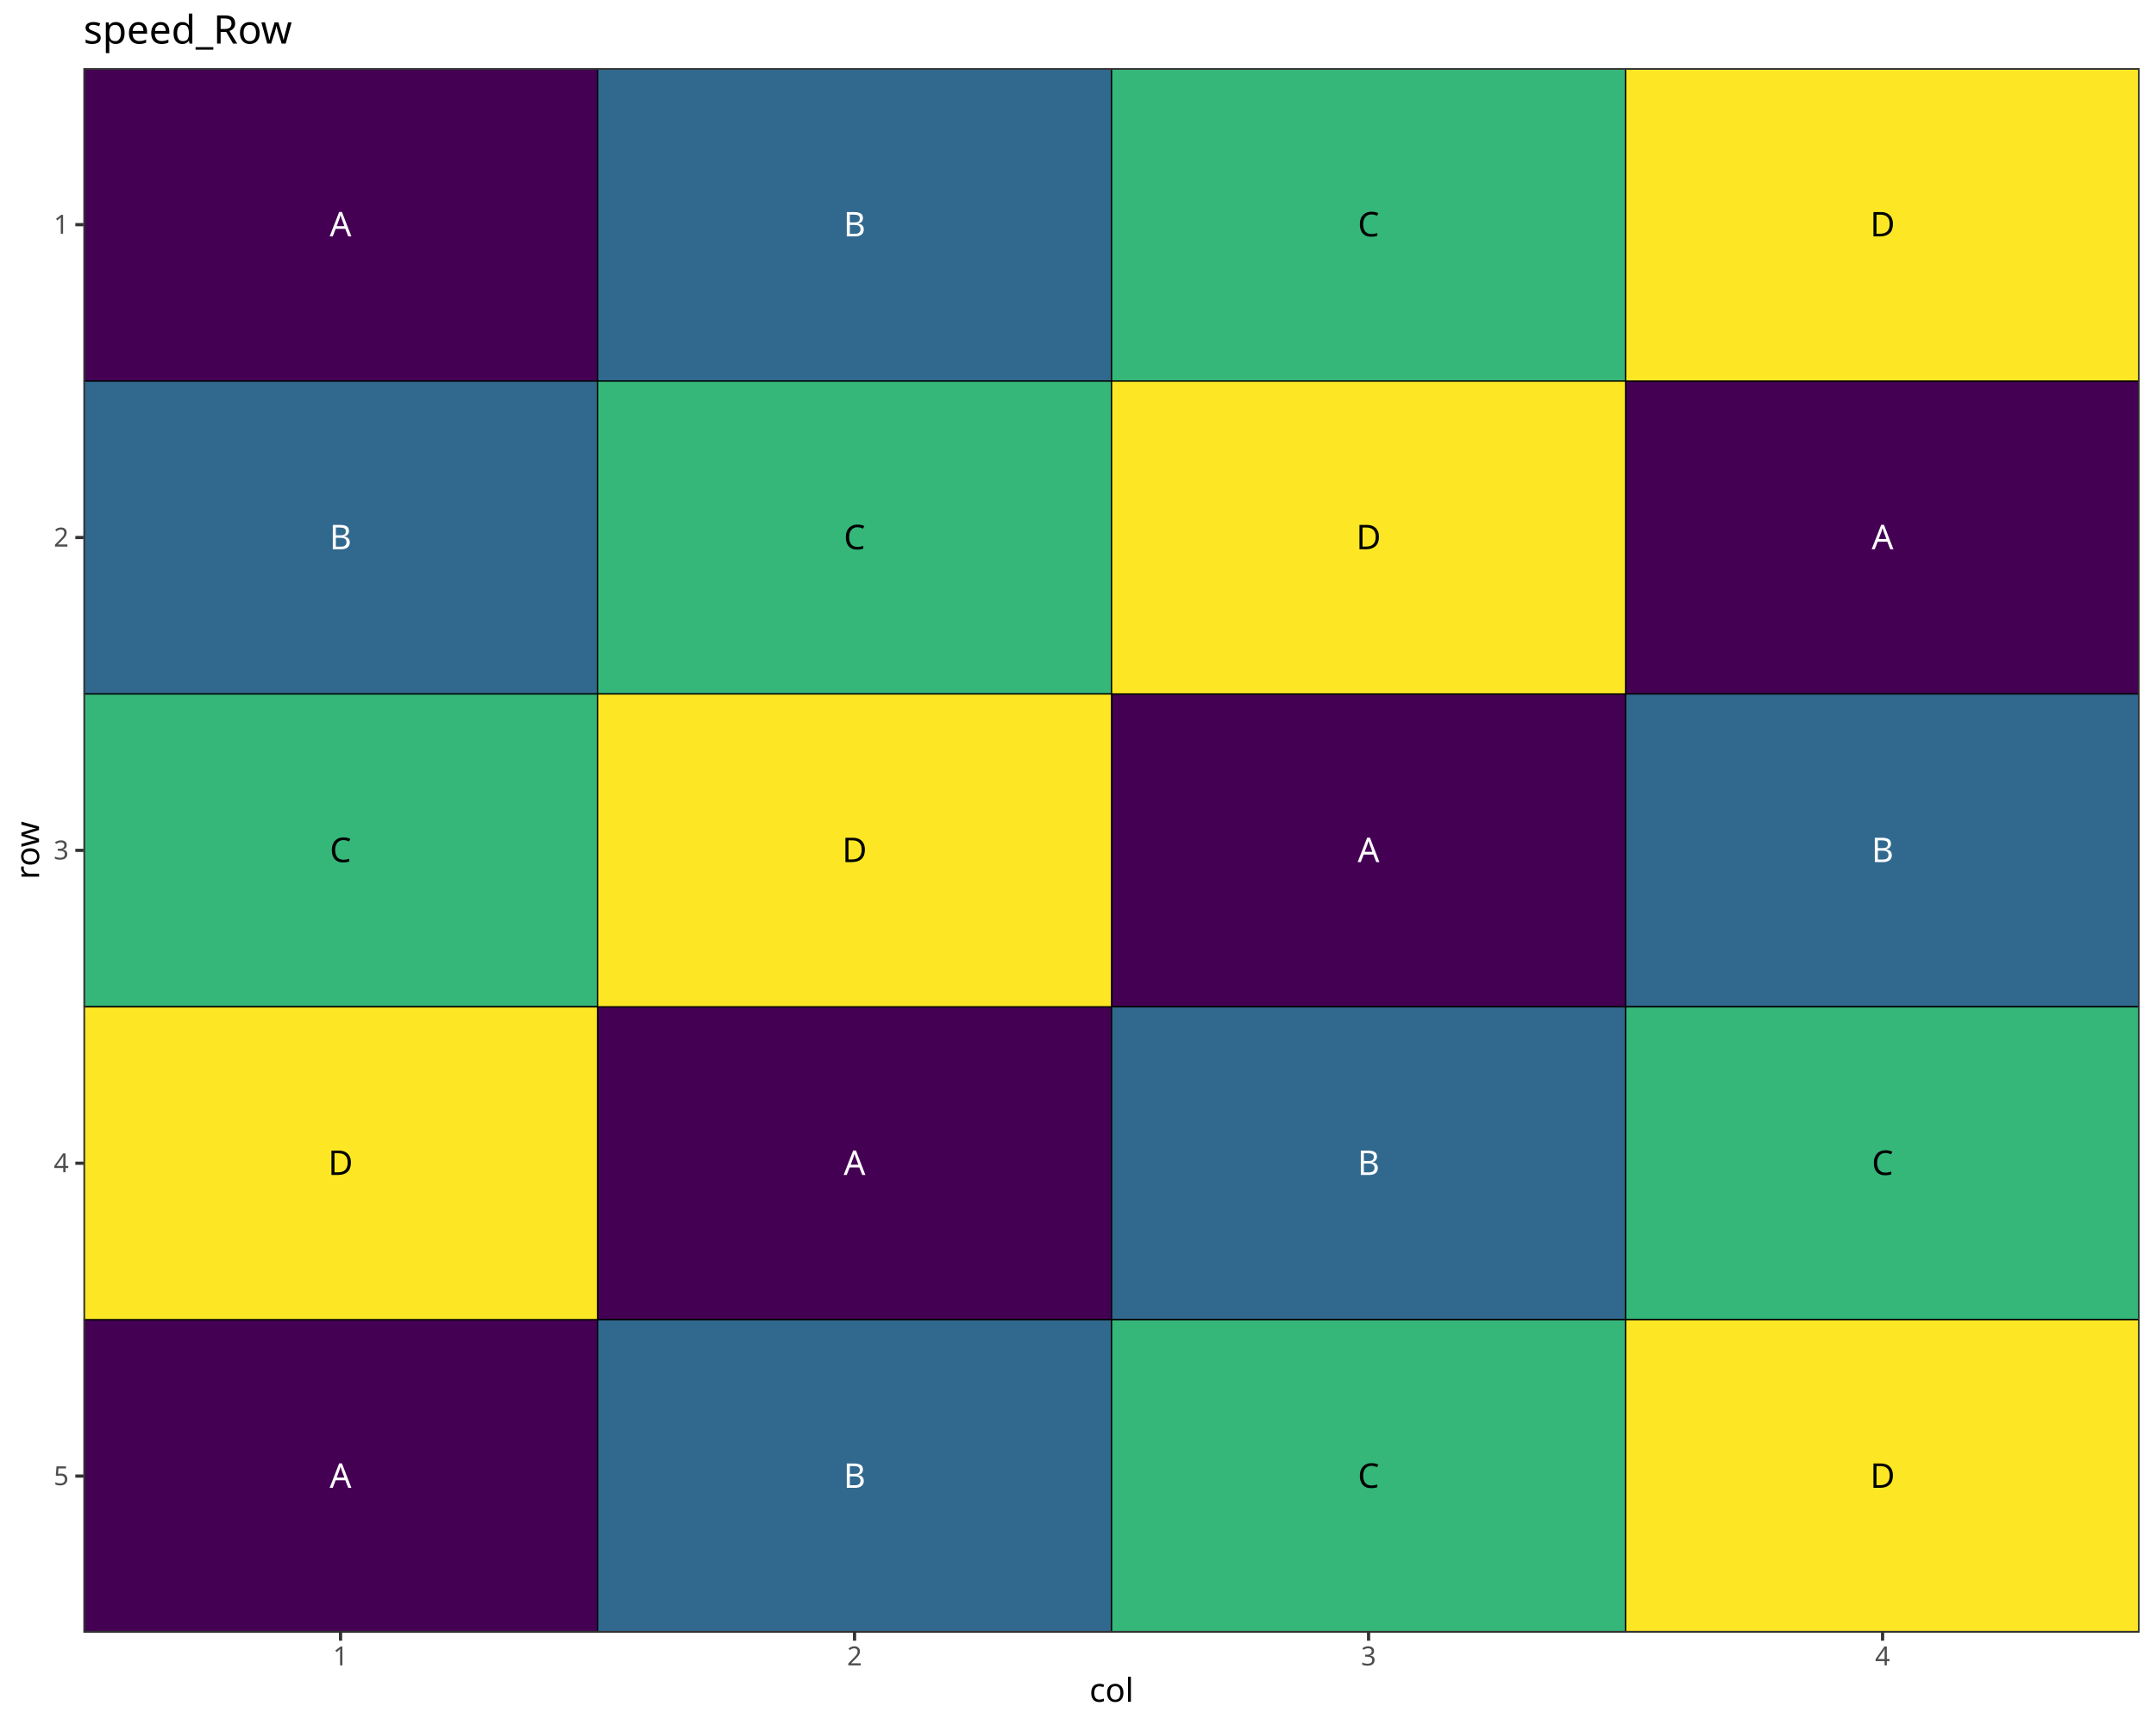
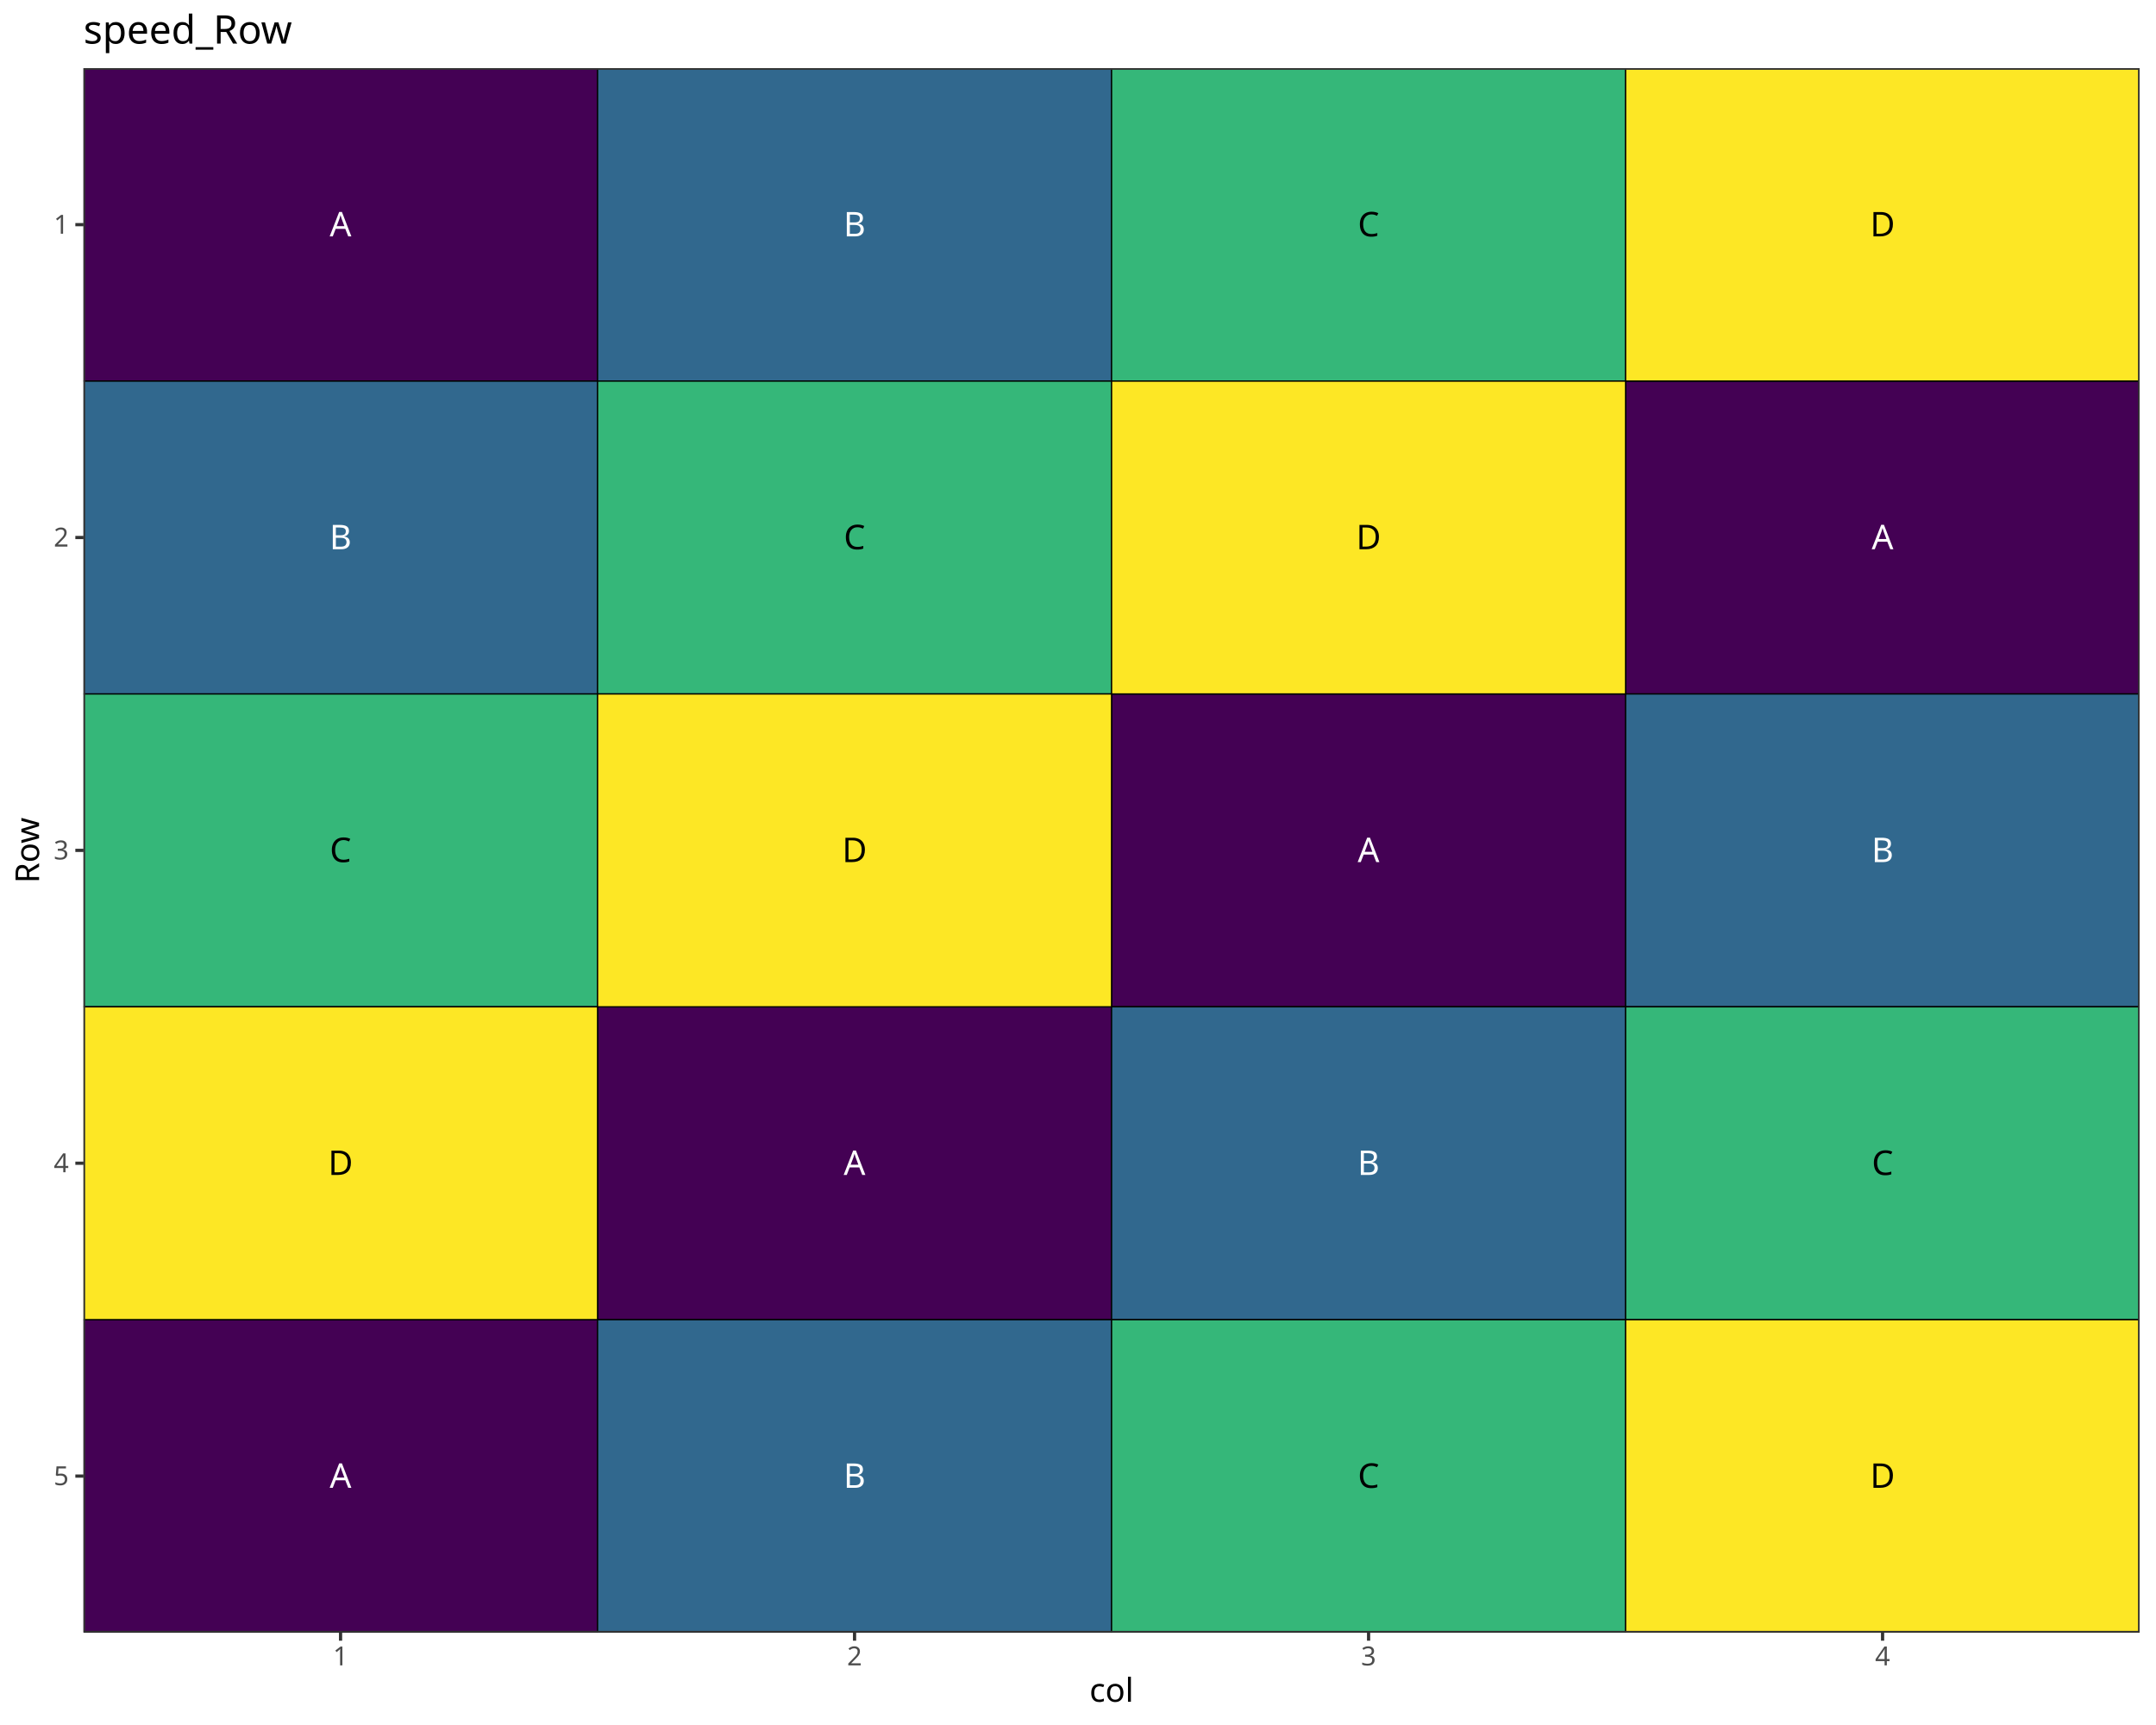
<svg xmlns="http://www.w3.org/2000/svg" class="svglite" data-engine-version="2.0" width="720.00pt" height="576.00pt" viewBox="0 0 720.00 576.00">
  <defs>
    <style type="text/css">
    .svglite line, .svglite polyline, .svglite polygon, .svglite path, .svglite rect, .svglite circle {
      fill: none;
      stroke: #000000;
      stroke-linecap: round;
      stroke-linejoin: round;
      stroke-miterlimit: 10.00;
    }
  </style>
  </defs>
  <rect width="100%" height="100%" style="stroke: none; fill: #FFFFFF;" />
  <defs>
    <clipPath id="cpMC4wMHw3MjAuMDB8MC4wMHw1NzYuMDA=">
      <rect x="0.00" y="0.00" width="720.00" height="576.00" />
    </clipPath>
  </defs>
  <g clip-path="url(#cpMC4wMHw3MjAuMDB8MC4wMHw1NzYuMDA=)">
    <rect x="0.00" y="0.00" width="720.00" height="576.00" style="stroke-width: 1.07; stroke: #FFFFFF; fill: #FFFFFF;" />
  </g>
  <defs>
    <clipPath id="cpMjcuOTB8NzE0LjUyfDIyLjc4fDU0NS4xMQ==">
      <rect x="27.90" y="22.78" width="686.62" height="522.33" />
    </clipPath>
  </defs>
  <g clip-path="url(#cpMjcuOTB8NzE0LjUyfDIyLjc4fDU0NS4xMQ==)">
    <rect x="27.90" y="22.78" width="686.62" height="522.33" style="stroke-width: 1.07; stroke: none; fill: #FFFFFF;" />
    <polyline points="27.90,22.78 714.52,22.78 " style="stroke-width: 0.53; stroke: #EBEBEB; stroke-linecap: butt;" />
    <polyline points="27.90,127.25 714.52,127.25 " style="stroke-width: 0.53; stroke: #EBEBEB; stroke-linecap: butt;" />
    <polyline points="27.90,231.72 714.52,231.72 " style="stroke-width: 0.53; stroke: #EBEBEB; stroke-linecap: butt;" />
    <polyline points="27.90,336.18 714.52,336.18 " style="stroke-width: 0.53; stroke: #EBEBEB; stroke-linecap: butt;" />
    <polyline points="27.90,440.65 714.52,440.65 " style="stroke-width: 0.53; stroke: #EBEBEB; stroke-linecap: butt;" />
    <polyline points="27.90,545.11 714.52,545.11 " style="stroke-width: 0.53; stroke: #EBEBEB; stroke-linecap: butt;" />
    <polyline points="27.90,545.11 27.90,22.78 " style="stroke-width: 0.53; stroke: #EBEBEB; stroke-linecap: butt;" />
    <polyline points="199.55,545.11 199.55,22.78 " style="stroke-width: 0.53; stroke: #EBEBEB; stroke-linecap: butt;" />
    <polyline points="371.21,545.11 371.21,22.78 " style="stroke-width: 0.53; stroke: #EBEBEB; stroke-linecap: butt;" />
    <polyline points="542.87,545.11 542.87,22.78 " style="stroke-width: 0.53; stroke: #EBEBEB; stroke-linecap: butt;" />
    <polyline points="714.52,545.11 714.52,22.78 " style="stroke-width: 0.53; stroke: #EBEBEB; stroke-linecap: butt;" />
    <polyline points="27.90,75.02 714.52,75.02 " style="stroke-width: 1.07; stroke: #EBEBEB; stroke-linecap: butt;" />
    <polyline points="27.90,179.48 714.52,179.48 " style="stroke-width: 1.07; stroke: #EBEBEB; stroke-linecap: butt;" />
    <polyline points="27.90,283.95 714.52,283.95 " style="stroke-width: 1.07; stroke: #EBEBEB; stroke-linecap: butt;" />
    <polyline points="27.90,388.41 714.52,388.41 " style="stroke-width: 1.07; stroke: #EBEBEB; stroke-linecap: butt;" />
    <polyline points="27.90,492.88 714.52,492.88 " style="stroke-width: 1.07; stroke: #EBEBEB; stroke-linecap: butt;" />
    <polyline points="113.73,545.11 113.73,22.78 " style="stroke-width: 1.07; stroke: #EBEBEB; stroke-linecap: butt;" />
    <polyline points="285.38,545.11 285.38,22.78 " style="stroke-width: 1.07; stroke: #EBEBEB; stroke-linecap: butt;" />
    <polyline points="457.04,545.11 457.04,22.78 " style="stroke-width: 1.07; stroke: #EBEBEB; stroke-linecap: butt;" />
    <polyline points="628.69,545.11 628.69,22.78 " style="stroke-width: 1.07; stroke: #EBEBEB; stroke-linecap: butt;" />
    <rect x="27.90" y="22.78" width="171.66" height="104.47" style="stroke-width: 0.43; stroke-linecap: butt; stroke-linejoin: miter; fill: #440154;" />
    <rect x="199.55" y="336.18" width="171.66" height="104.47" style="stroke-width: 0.43; stroke-linecap: butt; stroke-linejoin: miter; fill: #440154;" />
    <rect x="371.21" y="231.72" width="171.66" height="104.47" style="stroke-width: 0.43; stroke-linecap: butt; stroke-linejoin: miter; fill: #440154;" />
    <rect x="542.87" y="127.25" width="171.66" height="104.47" style="stroke-width: 0.43; stroke-linecap: butt; stroke-linejoin: miter; fill: #440154;" />
    <rect x="27.90" y="440.65" width="171.66" height="104.47" style="stroke-width: 0.43; stroke-linecap: butt; stroke-linejoin: miter; fill: #440154;" />
    <rect x="199.55" y="22.78" width="171.66" height="104.47" style="stroke-width: 0.43; stroke-linecap: butt; stroke-linejoin: miter; fill: #31688E;" />
    <rect x="371.21" y="336.18" width="171.66" height="104.47" style="stroke-width: 0.43; stroke-linecap: butt; stroke-linejoin: miter; fill: #31688E;" />
    <rect x="542.87" y="231.72" width="171.66" height="104.47" style="stroke-width: 0.43; stroke-linecap: butt; stroke-linejoin: miter; fill: #31688E;" />
    <rect x="27.90" y="127.25" width="171.66" height="104.47" style="stroke-width: 0.43; stroke-linecap: butt; stroke-linejoin: miter; fill: #31688E;" />
    <rect x="199.55" y="440.65" width="171.66" height="104.47" style="stroke-width: 0.43; stroke-linecap: butt; stroke-linejoin: miter; fill: #31688E;" />
    <rect x="371.21" y="22.78" width="171.66" height="104.47" style="stroke-width: 0.43; stroke-linecap: butt; stroke-linejoin: miter; fill: #35B779;" />
    <rect x="542.87" y="336.18" width="171.66" height="104.47" style="stroke-width: 0.43; stroke-linecap: butt; stroke-linejoin: miter; fill: #35B779;" />
    <rect x="27.90" y="231.72" width="171.66" height="104.47" style="stroke-width: 0.43; stroke-linecap: butt; stroke-linejoin: miter; fill: #35B779;" />
    <rect x="199.55" y="127.25" width="171.66" height="104.47" style="stroke-width: 0.43; stroke-linecap: butt; stroke-linejoin: miter; fill: #35B779;" />
    <rect x="371.21" y="440.65" width="171.66" height="104.47" style="stroke-width: 0.43; stroke-linecap: butt; stroke-linejoin: miter; fill: #35B779;" />
    <rect x="542.87" y="22.78" width="171.66" height="104.47" style="stroke-width: 0.43; stroke-linecap: butt; stroke-linejoin: miter; fill: #FDE725;" />
    <rect x="27.90" y="336.18" width="171.66" height="104.47" style="stroke-width: 0.43; stroke-linecap: butt; stroke-linejoin: miter; fill: #FDE725;" />
    <rect x="199.55" y="231.72" width="171.66" height="104.47" style="stroke-width: 0.43; stroke-linecap: butt; stroke-linejoin: miter; fill: #FDE725;" />
    <rect x="371.21" y="127.25" width="171.66" height="104.47" style="stroke-width: 0.43; stroke-linecap: butt; stroke-linejoin: miter; fill: #FDE725;" />
    <rect x="542.87" y="440.65" width="171.66" height="104.47" style="stroke-width: 0.43; stroke-linecap: butt; stroke-linejoin: miter; fill: #FDE725;" />
    <text x="113.73" y="78.93" text-anchor="middle" style="font-size: 11.38px; fill: #FFFFFF; font-family: sans;" textLength="7.59px" lengthAdjust="spacingAndGlyphs">A</text>
    <text x="285.38" y="392.33" text-anchor="middle" style="font-size: 11.38px; fill: #FFFFFF; font-family: sans;" textLength="7.59px" lengthAdjust="spacingAndGlyphs">A</text>
    <text x="457.04" y="287.86" text-anchor="middle" style="font-size: 11.38px; fill: #FFFFFF; font-family: sans;" textLength="7.59px" lengthAdjust="spacingAndGlyphs">A</text>
    <text x="628.69" y="183.40" text-anchor="middle" style="font-size: 11.38px; fill: #FFFFFF; font-family: sans;" textLength="7.59px" lengthAdjust="spacingAndGlyphs">A</text>
    <text x="113.73" y="496.80" text-anchor="middle" style="font-size: 11.38px; fill: #FFFFFF; font-family: sans;" textLength="7.59px" lengthAdjust="spacingAndGlyphs">A</text>
    <text x="285.38" y="78.93" text-anchor="middle" style="font-size: 11.38px; fill: #FFFFFF; font-family: sans;" textLength="7.59px" lengthAdjust="spacingAndGlyphs">B</text>
    <text x="457.04" y="392.33" text-anchor="middle" style="font-size: 11.38px; fill: #FFFFFF; font-family: sans;" textLength="7.59px" lengthAdjust="spacingAndGlyphs">B</text>
    <text x="628.69" y="287.86" text-anchor="middle" style="font-size: 11.38px; fill: #FFFFFF; font-family: sans;" textLength="7.59px" lengthAdjust="spacingAndGlyphs">B</text>
    <text x="113.73" y="183.40" text-anchor="middle" style="font-size: 11.38px; fill: #FFFFFF; font-family: sans;" textLength="7.59px" lengthAdjust="spacingAndGlyphs">B</text>
    <text x="285.38" y="496.80" text-anchor="middle" style="font-size: 11.38px; fill: #FFFFFF; font-family: sans;" textLength="7.59px" lengthAdjust="spacingAndGlyphs">B</text>
    <text x="457.04" y="78.93" text-anchor="middle" style="font-size: 11.38px; font-family: sans;" textLength="8.22px" lengthAdjust="spacingAndGlyphs">C</text>
    <text x="628.69" y="392.33" text-anchor="middle" style="font-size: 11.38px; font-family: sans;" textLength="8.22px" lengthAdjust="spacingAndGlyphs">C</text>
    <text x="113.73" y="287.86" text-anchor="middle" style="font-size: 11.38px; font-family: sans;" textLength="8.22px" lengthAdjust="spacingAndGlyphs">C</text>
    <text x="285.38" y="183.40" text-anchor="middle" style="font-size: 11.38px; font-family: sans;" textLength="8.22px" lengthAdjust="spacingAndGlyphs">C</text>
    <text x="457.04" y="496.80" text-anchor="middle" style="font-size: 11.38px; font-family: sans;" textLength="8.22px" lengthAdjust="spacingAndGlyphs">C</text>
    <text x="628.69" y="78.93" text-anchor="middle" style="font-size: 11.38px; font-family: sans;" textLength="8.22px" lengthAdjust="spacingAndGlyphs">D</text>
    <text x="113.73" y="392.33" text-anchor="middle" style="font-size: 11.38px; font-family: sans;" textLength="8.22px" lengthAdjust="spacingAndGlyphs">D</text>
    <text x="285.38" y="287.86" text-anchor="middle" style="font-size: 11.38px; font-family: sans;" textLength="8.22px" lengthAdjust="spacingAndGlyphs">D</text>
    <text x="457.04" y="183.40" text-anchor="middle" style="font-size: 11.38px; font-family: sans;" textLength="8.22px" lengthAdjust="spacingAndGlyphs">D</text>
    <text x="628.69" y="496.80" text-anchor="middle" style="font-size: 11.38px; font-family: sans;" textLength="8.22px" lengthAdjust="spacingAndGlyphs">D</text>
    <rect x="27.90" y="22.78" width="686.62" height="522.33" style="stroke-width: 1.07; stroke: #333333;" />
  </g>
  <g clip-path="url(#cpMC4wMHw3MjAuMDB8MC4wMHw1NzYuMDA=)">
    <text x="22.97" y="78.04" text-anchor="end" style="font-size: 8.80px; fill: #4D4D4D; font-family: sans;" textLength="4.89px" lengthAdjust="spacingAndGlyphs">1</text>
    <text x="22.97" y="182.51" text-anchor="end" style="font-size: 8.80px; fill: #4D4D4D; font-family: sans;" textLength="4.89px" lengthAdjust="spacingAndGlyphs">2</text>
    <text x="22.97" y="286.98" text-anchor="end" style="font-size: 8.80px; fill: #4D4D4D; font-family: sans;" textLength="4.89px" lengthAdjust="spacingAndGlyphs">3</text>
    <text x="22.97" y="391.44" text-anchor="end" style="font-size: 8.80px; fill: #4D4D4D; font-family: sans;" textLength="4.89px" lengthAdjust="spacingAndGlyphs">4</text>
    <text x="22.97" y="495.91" text-anchor="end" style="font-size: 8.80px; fill: #4D4D4D; font-family: sans;" textLength="4.89px" lengthAdjust="spacingAndGlyphs">5</text>
    <polyline points="25.16,75.02 27.90,75.02 " style="stroke-width: 1.07; stroke: #333333; stroke-linecap: butt;" />
    <polyline points="25.16,179.48 27.90,179.48 " style="stroke-width: 1.07; stroke: #333333; stroke-linecap: butt;" />
    <polyline points="25.16,283.95 27.90,283.95 " style="stroke-width: 1.07; stroke: #333333; stroke-linecap: butt;" />
    <polyline points="25.16,388.41 27.90,388.41 " style="stroke-width: 1.07; stroke: #333333; stroke-linecap: butt;" />
    <polyline points="25.16,492.88 27.90,492.88 " style="stroke-width: 1.07; stroke: #333333; stroke-linecap: butt;" />
    <polyline points="113.73,547.85 113.73,545.11 " style="stroke-width: 1.07; stroke: #333333; stroke-linecap: butt;" />
    <polyline points="285.38,547.85 285.38,545.11 " style="stroke-width: 1.07; stroke: #333333; stroke-linecap: butt;" />
    <polyline points="457.04,547.85 457.04,545.11 " style="stroke-width: 1.07; stroke: #333333; stroke-linecap: butt;" />
    <polyline points="628.69,547.85 628.69,545.11 " style="stroke-width: 1.07; stroke: #333333; stroke-linecap: butt;" />
    <text x="113.73" y="556.10" text-anchor="middle" style="font-size: 8.80px; fill: #4D4D4D; font-family: sans;" textLength="4.89px" lengthAdjust="spacingAndGlyphs">1</text>
    <text x="285.38" y="556.10" text-anchor="middle" style="font-size: 8.80px; fill: #4D4D4D; font-family: sans;" textLength="4.89px" lengthAdjust="spacingAndGlyphs">2</text>
    <text x="457.04" y="556.10" text-anchor="middle" style="font-size: 8.80px; fill: #4D4D4D; font-family: sans;" textLength="4.89px" lengthAdjust="spacingAndGlyphs">3</text>
    <text x="628.69" y="556.10" text-anchor="middle" style="font-size: 8.80px; fill: #4D4D4D; font-family: sans;" textLength="4.89px" lengthAdjust="spacingAndGlyphs">4</text>
    <text x="371.21" y="568.24" text-anchor="middle" style="font-size: 11.00px; font-family: sans;" textLength="14.06px" lengthAdjust="spacingAndGlyphs">col</text>
-     <text transform="translate(13.05,283.95) rotate(-90)" text-anchor="middle" style="font-size: 11.00px; font-family: sans;" textLength="17.73px" lengthAdjust="spacingAndGlyphs">row</text>
+     <text transform="translate(13.05,283.95) rotate(-90)" text-anchor="middle" style="font-size: 11.00px; font-family: sans;" textLength="22.01px" lengthAdjust="spacingAndGlyphs">Row</text>
    <text x="27.90" y="14.56" style="font-size: 13.20px; font-family: sans;" textLength="69.73px" lengthAdjust="spacingAndGlyphs">speed_Row</text>
  </g>
</svg>
